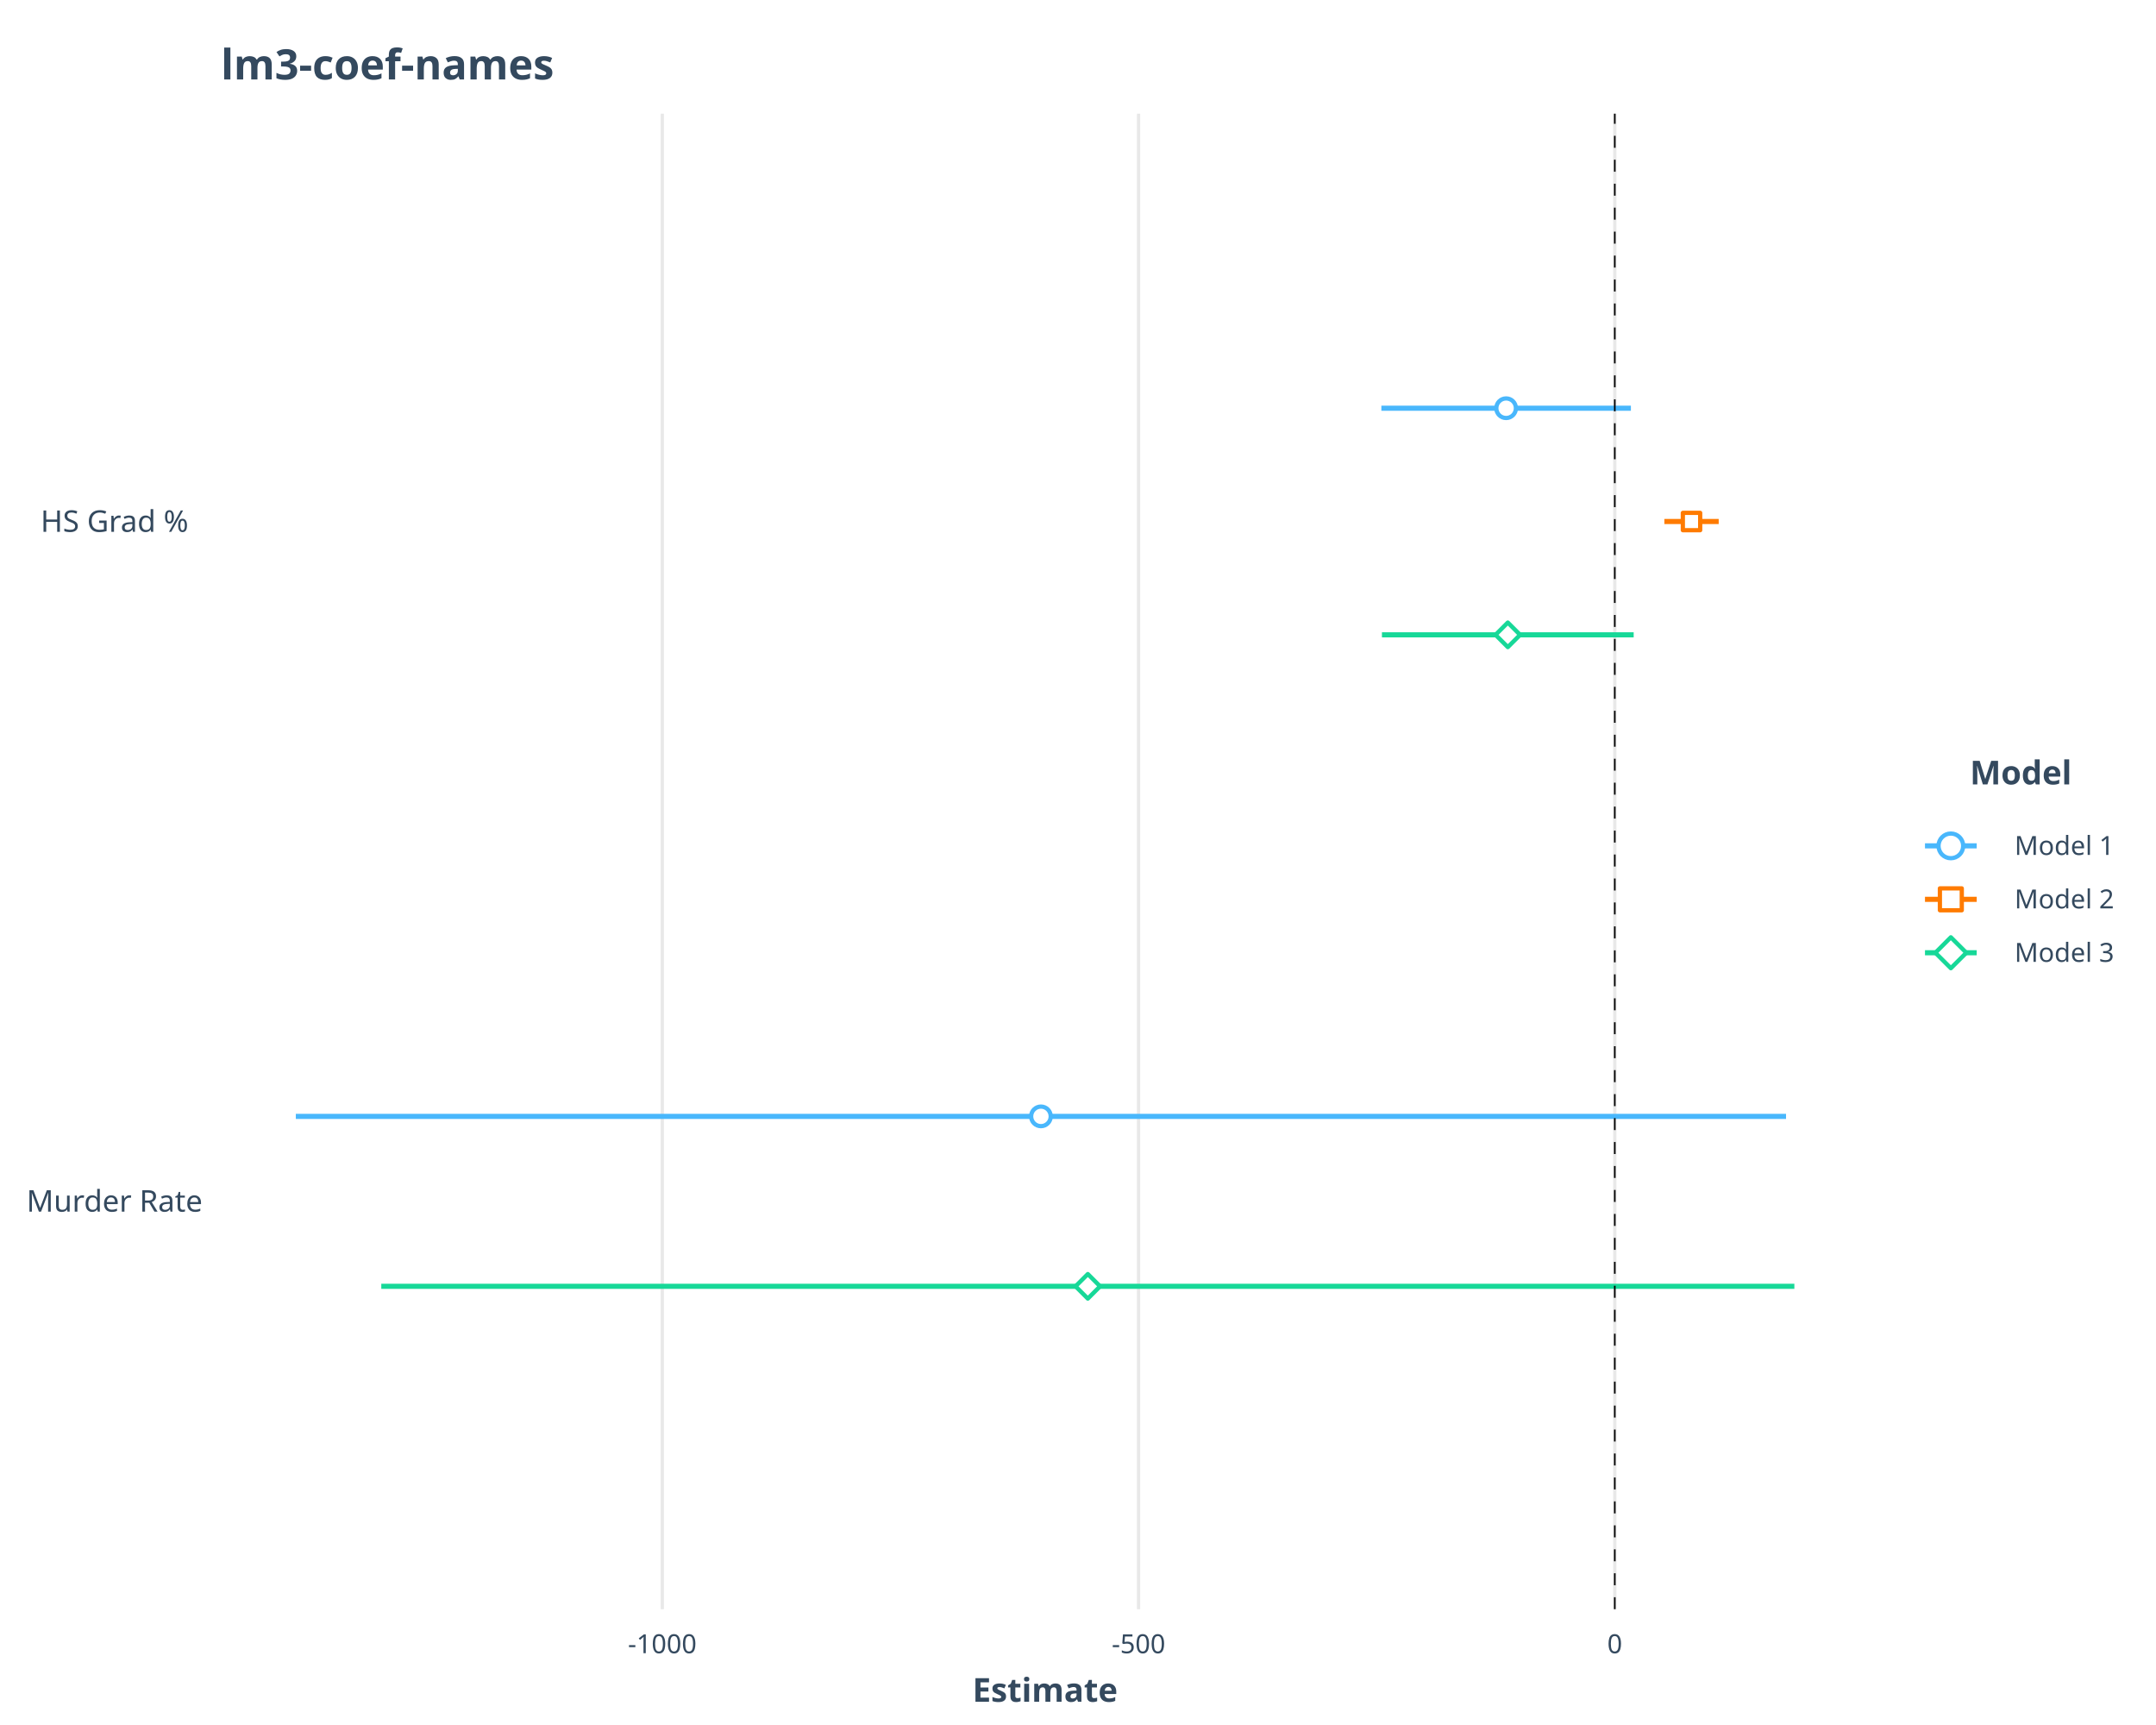
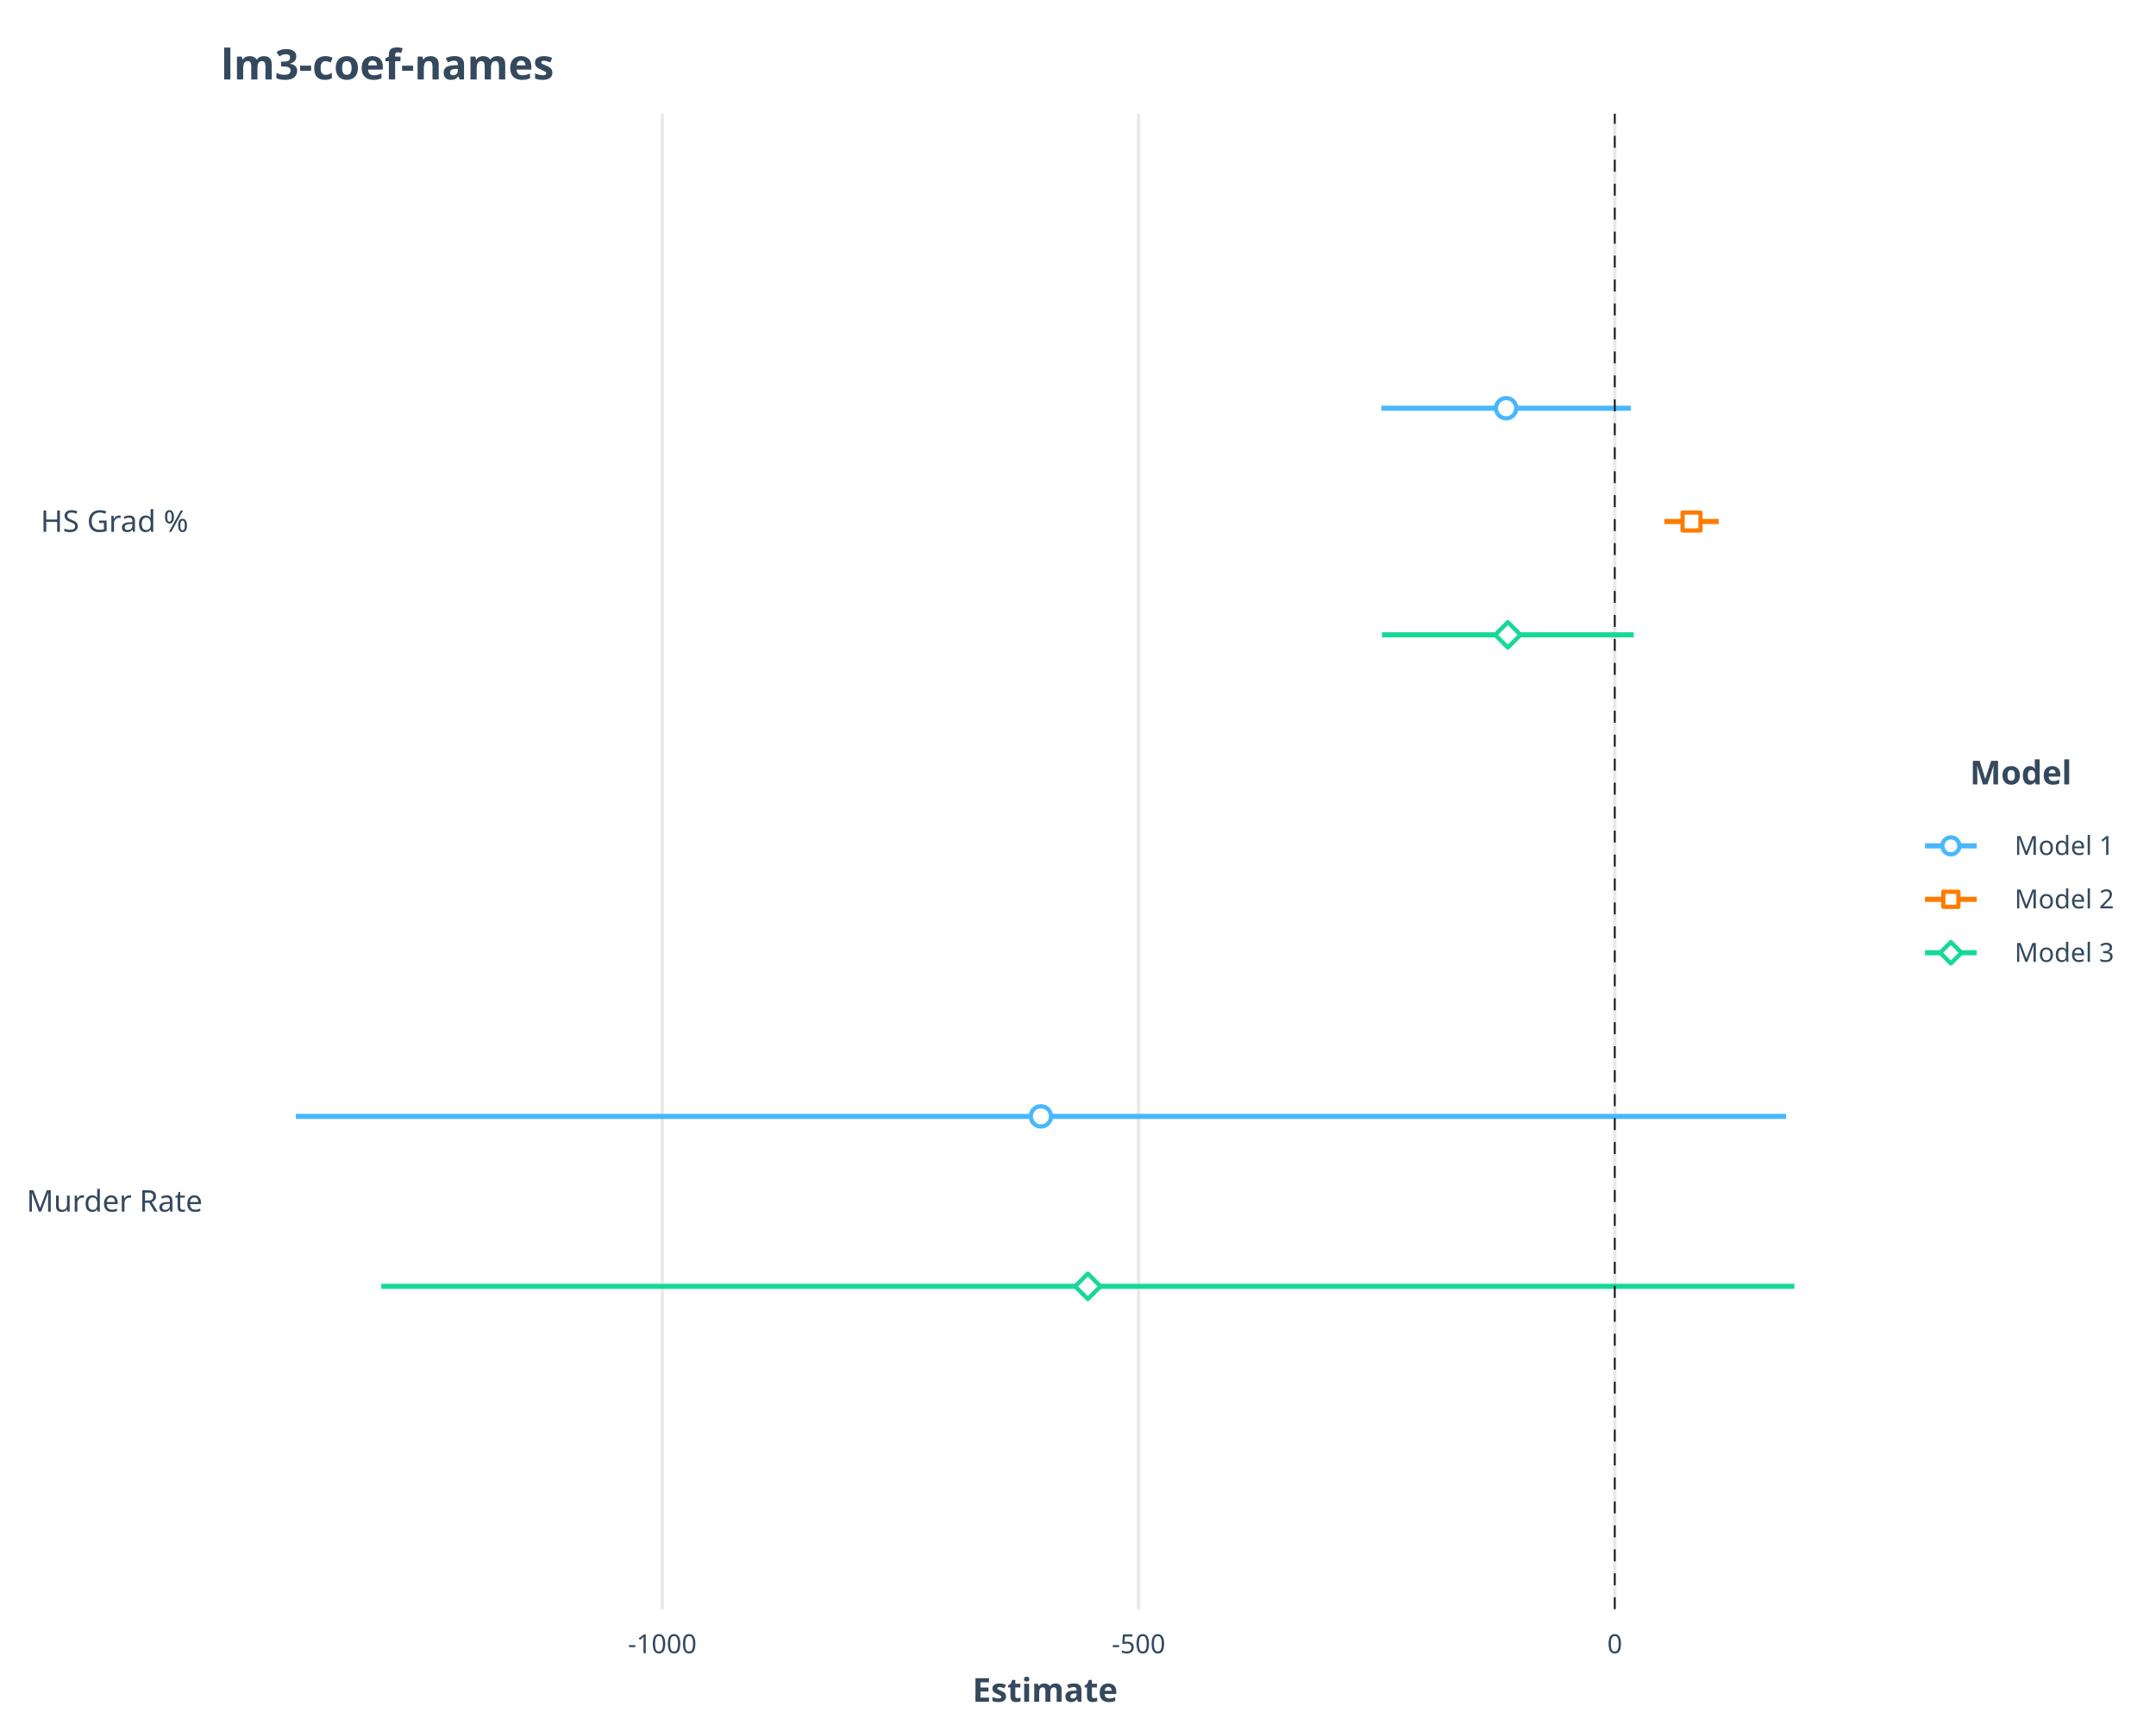
<svg xmlns="http://www.w3.org/2000/svg" class="svglite" data-engine-version="2.0" width="720.00pt" height="576.00pt" viewBox="0 0 720.00 576.00">
  <defs>
    <style type="text/css">
    .svglite line, .svglite polyline, .svglite polygon, .svglite path, .svglite rect, .svglite circle {
      fill: none;
      stroke: #000000;
      stroke-linecap: round;
      stroke-linejoin: round;
      stroke-miterlimit: 10.00;
    }
  </style>
  </defs>
  <rect width="100%" height="100%" style="stroke: none; fill: #FFFFFF;" />
  <defs>
    <clipPath id="cpMC4wMHw3MjAuMDB8MC4wMHw1NzYuMDA=">
      <rect x="0.00" y="0.00" width="720.00" height="576.00" />
    </clipPath>
  </defs>
  <g clip-path="url(#cpMC4wMHw3MjAuMDB8MC4wMHw1NzYuMDA=)">
    <rect x="0.00" y="0.00" width="720.00" height="576.00" style="stroke-width: 1.07; stroke: #FFFFFF; fill: #FFFFFF;" />
  </g>
  <defs>
    <clipPath id="cpNzMuNzd8NjI0LjI1fDM3Ljk1fDUzNy4zNA==">
      <rect x="73.77" y="37.95" width="550.48" height="499.40" />
    </clipPath>
  </defs>
  <g clip-path="url(#cpNzMuNzd8NjI0LjI1fDM3Ljk1fDUzNy4zNA==)">
    <rect x="73.77" y="37.95" width="550.48" height="499.40" style="stroke-width: 0.00; stroke: #FFFFFF; fill: #FFFFFF;" />
    <polyline points="221.18,537.34 221.18,37.95 " style="stroke-width: 1.07; stroke: #E8E8E8; stroke-linecap: butt;" />
    <polyline points="380.22,537.34 380.22,37.95 " style="stroke-width: 1.07; stroke: #E8E8E8; stroke-linecap: butt;" />
    <polyline points="539.26,537.34 539.26,37.95 " style="stroke-width: 1.07; stroke: #E8E8E8; stroke-linecap: butt;" />
+     <line x1="461.31" y1="136.31" x2="544.64" y2="136.31" style="stroke-width: 1.71; stroke: #49B7FC; stroke-linecap: butt;" />
    <line x1="98.79" y1="372.77" x2="596.45" y2="372.77" style="stroke-width: 1.71; stroke: #49B7FC; stroke-linecap: butt;" />
-     <line x1="127.33" y1="429.52" x2="599.23" y2="429.52" style="stroke-width: 1.71; stroke: #17D898; stroke-linecap: butt;" />
-     <line x1="461.31" y1="136.31" x2="544.64" y2="136.31" style="stroke-width: 1.71; stroke: #49B7FC; stroke-linecap: butt;" />
    <line x1="555.82" y1="174.14" x2="573.96" y2="174.14" style="stroke-width: 1.71; stroke: #FF7B00; stroke-linecap: butt;" />
    <line x1="461.50" y1="211.98" x2="545.57" y2="211.98" style="stroke-width: 1.71; stroke: #17D898; stroke-linecap: butt;" />
-     <circle cx="347.62" cy="372.77" r="3.27" style="stroke-width: 1.42; stroke: #49B7FC; fill: #FFFFFF;" />
-     <polygon points="363.28,433.62 367.38,429.52 363.28,425.42 359.18,429.52 " style="stroke-width: 1.42; stroke: #17D898; fill: #FFFFFF;" />
-     <circle cx="502.97" cy="136.31" r="3.27" style="stroke-width: 1.42; stroke: #49B7FC; fill: #FFFFFF;" />
-     <rect x="561.99" y="171.25" width="5.79" height="5.79" style="stroke-width: 1.42; stroke: #FF7B00; fill: #FFFFFF;" />
-     <polygon points="503.54,216.08 507.64,211.98 503.54,207.88 499.44,211.98 " style="stroke-width: 1.42; stroke: #17D898; fill: #FFFFFF;" />
+     <line x1="127.33" y1="429.52" x2="599.23" y2="429.52" style="stroke-width: 1.71; stroke: #17D898; stroke-linecap: butt;" />
+     <circle cx="502.97" cy="136.31" r="3.38" style="stroke-width: 1.42; stroke: #49B7FC; fill: #FFFFFF;" />
+     <circle cx="347.62" cy="372.77" r="3.38" style="stroke-width: 1.42; stroke: #49B7FC; fill: #FFFFFF;" />
+     <rect x="561.90" y="171.15" width="5.98" height="5.98" style="stroke-width: 1.42; stroke: #FF7B00; fill: #FFFFFF;" />
+     <polygon points="503.54,216.21 507.77,211.98 503.54,207.75 499.31,211.98 " style="stroke-width: 1.42; stroke: #17D898; fill: #FFFFFF;" />
+     <polygon points="363.28,433.75 367.51,429.52 363.28,425.29 359.05,429.52 " style="stroke-width: 1.42; stroke: #17D898; fill: #FFFFFF;" />
    <line x1="539.26" y1="537.34" x2="539.26" y2="37.95" style="stroke-width: 0.53; stroke-dasharray: 4.00,4.00; stroke-linecap: butt;" />
  </g>
  <g clip-path="url(#cpMC4wMHw3MjAuMDB8MC4wMHw1NzYuMDA=)">
    <text x="38.25" y="404.58" text-anchor="middle" style="font-size: 10.00px; fill: #34495E; font-family: sans;" textLength="55.58px" lengthAdjust="spacingAndGlyphs">Murder Rate</text>
    <text x="38.25" y="177.59" text-anchor="middle" style="font-size: 10.00px; fill: #34495E; font-family: sans;" textLength="50.58px" lengthAdjust="spacingAndGlyphs">HS Grad %</text>
    <text x="221.18" y="552.03" text-anchor="middle" style="font-size: 8.80px; fill: #34495E; font-family: sans;" textLength="22.51px" lengthAdjust="spacingAndGlyphs">-1000</text>
    <text x="380.22" y="552.03" text-anchor="middle" style="font-size: 8.80px; fill: #34495E; font-family: sans;" textLength="17.61px" lengthAdjust="spacingAndGlyphs">-500</text>
    <text x="539.26" y="552.03" text-anchor="middle" style="font-size: 8.80px; fill: #34495E; font-family: sans;" textLength="4.89px" lengthAdjust="spacingAndGlyphs">0</text>
    <text x="349.01" y="568.24" text-anchor="middle" style="font-size: 11.00px; font-weight: bold; fill: #34495E; font-family: sans;" textLength="42.80px" lengthAdjust="spacingAndGlyphs">Estimate</text>
    <text x="674.86" y="261.92" text-anchor="middle" style="font-size: 11.00px; font-weight: bold; fill: #34495E; font-family: sans;" textLength="29.96px" lengthAdjust="spacingAndGlyphs">Model</text>
    <rect x="640.69" y="273.52" width="21.60" height="17.85" style="stroke-width: 1.07; stroke: #FFFFFF; fill: #FFFFFF;" />
    <line x1="642.85" y1="282.45" x2="660.13" y2="282.45" style="stroke-width: 1.71; stroke: #49B7FC; stroke-linecap: butt;" />
-     <circle cx="651.49" cy="282.45" r="4.12" style="stroke-width: 1.42; stroke: #49B7FC; fill: #FFFFFF;" />
+     <circle cx="651.49" cy="282.45" r="2.84" style="stroke-width: 1.42; stroke: #49B7FC; fill: #FFFFFF;" />
    <rect x="640.69" y="291.37" width="21.60" height="17.85" style="stroke-width: 1.07; stroke: #FFFFFF; fill: #FFFFFF;" />
    <line x1="642.85" y1="300.29" x2="660.13" y2="300.29" style="stroke-width: 1.71; stroke: #FF7B00; stroke-linecap: butt;" />
-     <rect x="647.83" y="296.64" width="7.31" height="7.31" style="stroke-width: 1.42; stroke: #FF7B00; fill: #FFFFFF;" />
+     <rect x="648.97" y="297.77" width="5.04" height="5.04" style="stroke-width: 1.42; stroke: #FF7B00; fill: #FFFFFF;" />
    <rect x="640.69" y="309.21" width="21.60" height="17.85" style="stroke-width: 1.07; stroke: #FFFFFF; fill: #FFFFFF;" />
    <line x1="642.85" y1="318.14" x2="660.13" y2="318.14" style="stroke-width: 1.71; stroke: #17D898; stroke-linecap: butt;" />
-     <polygon points="651.49,323.30 656.66,318.14 651.49,312.97 646.32,318.14 " style="stroke-width: 1.42; stroke: #17D898; fill: #FFFFFF;" />
+     <polygon points="651.49,321.70 655.05,318.14 651.49,314.57 647.93,318.14 " style="stroke-width: 1.42; stroke: #17D898; fill: #FFFFFF;" />
    <text x="672.75" y="285.47" style="font-size: 8.80px; fill: #34495E; font-family: sans;" textLength="31.31px" lengthAdjust="spacingAndGlyphs">Model 1</text>
    <text x="672.75" y="303.32" style="font-size: 8.80px; fill: #34495E; font-family: sans;" textLength="31.31px" lengthAdjust="spacingAndGlyphs">Model 2</text>
    <text x="672.75" y="321.17" style="font-size: 8.80px; fill: #34495E; font-family: sans;" textLength="31.31px" lengthAdjust="spacingAndGlyphs">Model 3</text>
    <text x="73.77" y="26.53" style="font-size: 14.00px; font-weight: bold; fill: #34495E; font-family: sans;" textLength="100.39px" lengthAdjust="spacingAndGlyphs">lm3-coef-names</text>
  </g>
</svg>
